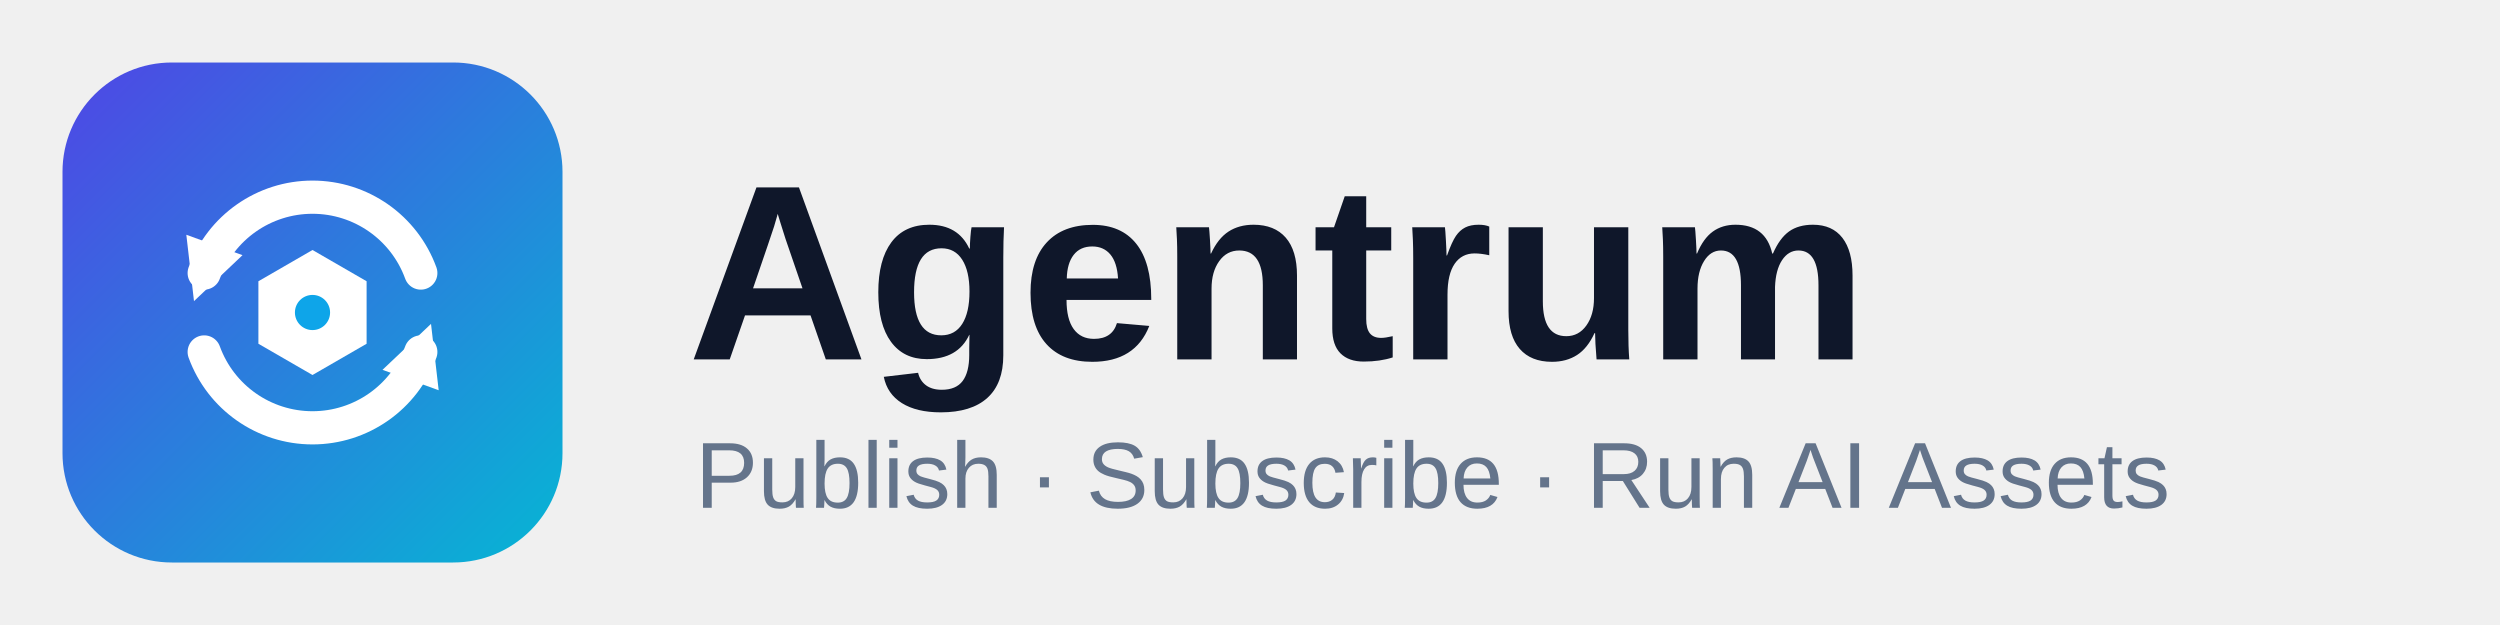
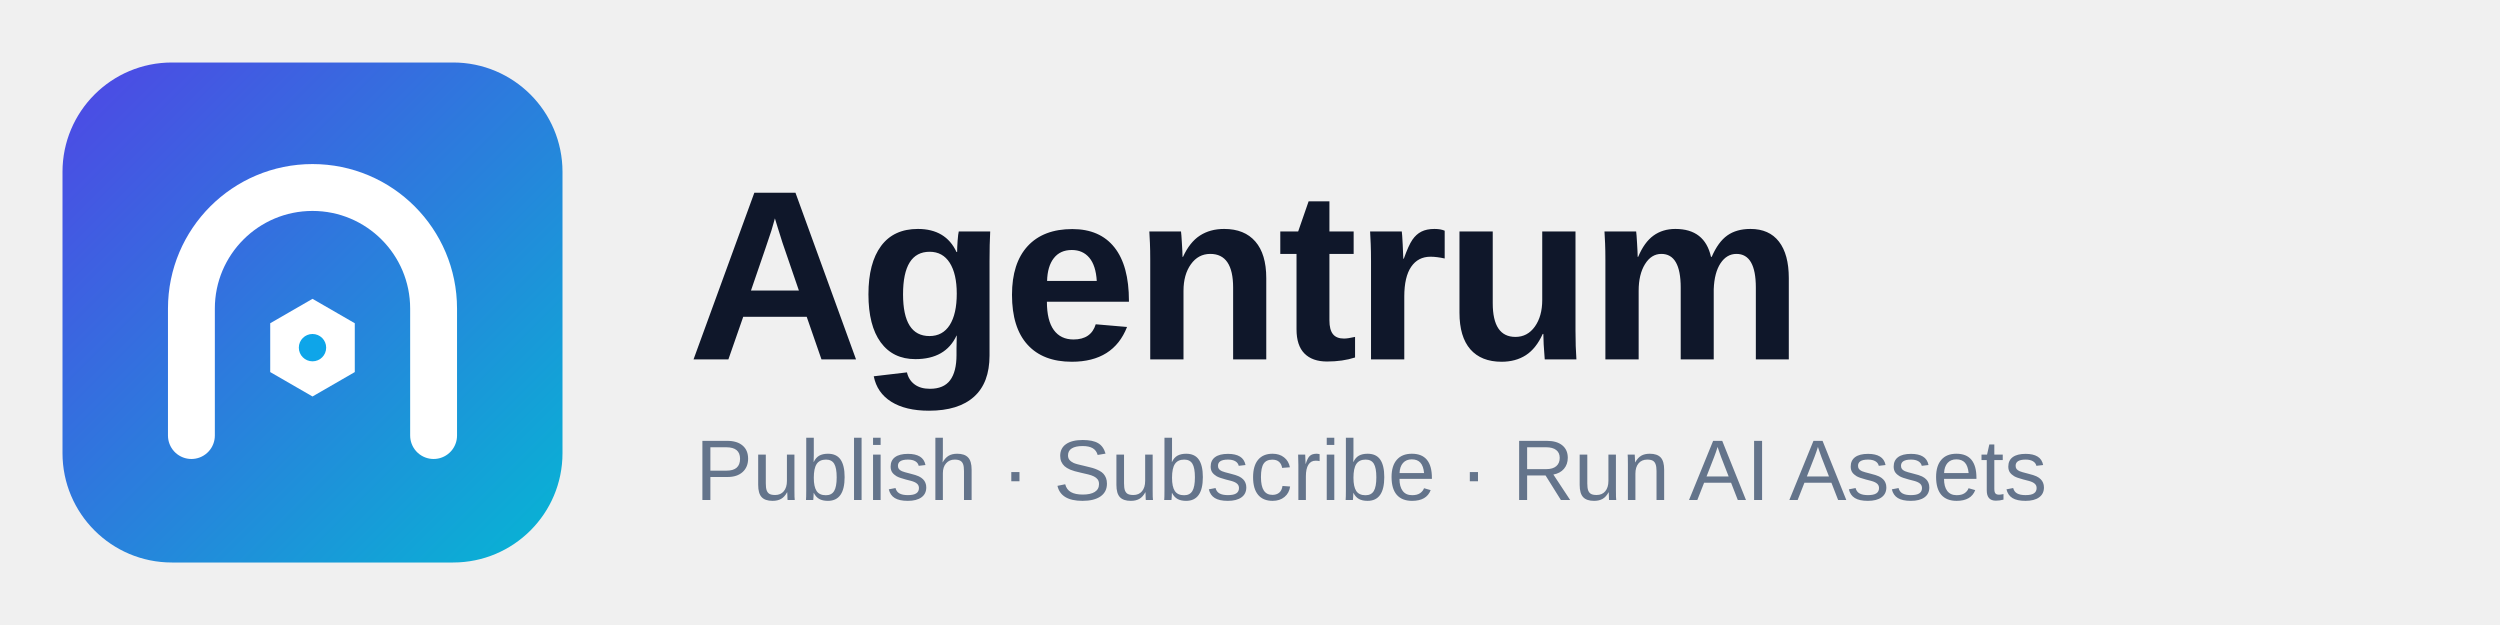
<svg xmlns="http://www.w3.org/2000/svg" viewBox="0 0 640 160" width="640" height="160">
  <defs>
-     <linearGradient id="bgh" x1="0" y1="0" x2="1" y2="1">
+     <linearGradient id="bg2" x1="0" y1="0" x2="1" y2="1">
      <stop offset="0" stop-color="#4F46E5" />
      <stop offset="1" stop-color="#06B6D4" />
    </linearGradient>
-     <marker id="arwh" viewBox="0 0 10 10" refX="5" refY="5" markerWidth="1.8" markerHeight="1.8" orient="auto-start-reverse">
-       <path d="M0 0 L10 5 L0 10 Z" fill="#ffffff" />
-     </marker>
  </defs>
  <g transform="translate(16,16) scale(0.25)">
-     <rect width="512" height="512" rx="112" fill="url(#bgh)" />
-     <path d="M 366.9 215.6 A 118 118 0 0 0 145.1 215.6" fill="none" stroke="#ffffff" stroke-width="34" stroke-linecap="round" marker-end="url(#arwh)" />
-     <path d="M 145.1 296.4 A 118 118 0 0 0 366.9 296.4" fill="none" stroke="#ffffff" stroke-width="34" stroke-linecap="round" marker-end="url(#arwh)" />
-     <polygon points="256,192 200.6,224 200.6,288 256,320 311.4,288 311.4,224" fill="#ffffff" />
-     <circle cx="256" cy="256" r="18" fill="#0EA5E9" />
+     <rect width="512" height="512" rx="112" fill="url(#bg2)" />
+     <path d="M132 382 L132 252 A124 124 0 0 1 380 252 L380 382" fill="none" stroke="#fff" stroke-width="48" stroke-linecap="round" stroke-linejoin="round" />
+     <polygon points="256,242 299.3,267 299.3,317 256,342 212.7,317 212.7,267" fill="#fff" />
+     <circle cx="256" cy="292" r="14" fill="#0EA5E9" />
  </g>
-   <text x="176" y="92" font-family="-apple-system, 'Segoe UI', 'Helvetica Neue', Arial, sans-serif" font-size="64" font-weight="700" fill="#0F172A">Agentrum</text>
-   <text x="178" y="130" font-family="-apple-system, 'Segoe UI', 'Helvetica Neue', Arial, sans-serif" font-size="24" fill="#64748B">Publish · Subscribe · Run AI Assets</text>
+   <text x="176" y="92" font-family="-apple-system, 'Segoe UI', 'Helvetica Neue', Arial, sans-serif" font-size="62" font-weight="700" fill="#0F172A" letter-spacing="-1">Agentrum</text>
+   <text x="178" y="128" font-family="-apple-system, 'Segoe UI', 'Helvetica Neue', Arial, sans-serif" font-size="22" fill="#64748B">Publish · Subscribe · Run AI Assets</text>
</svg>
